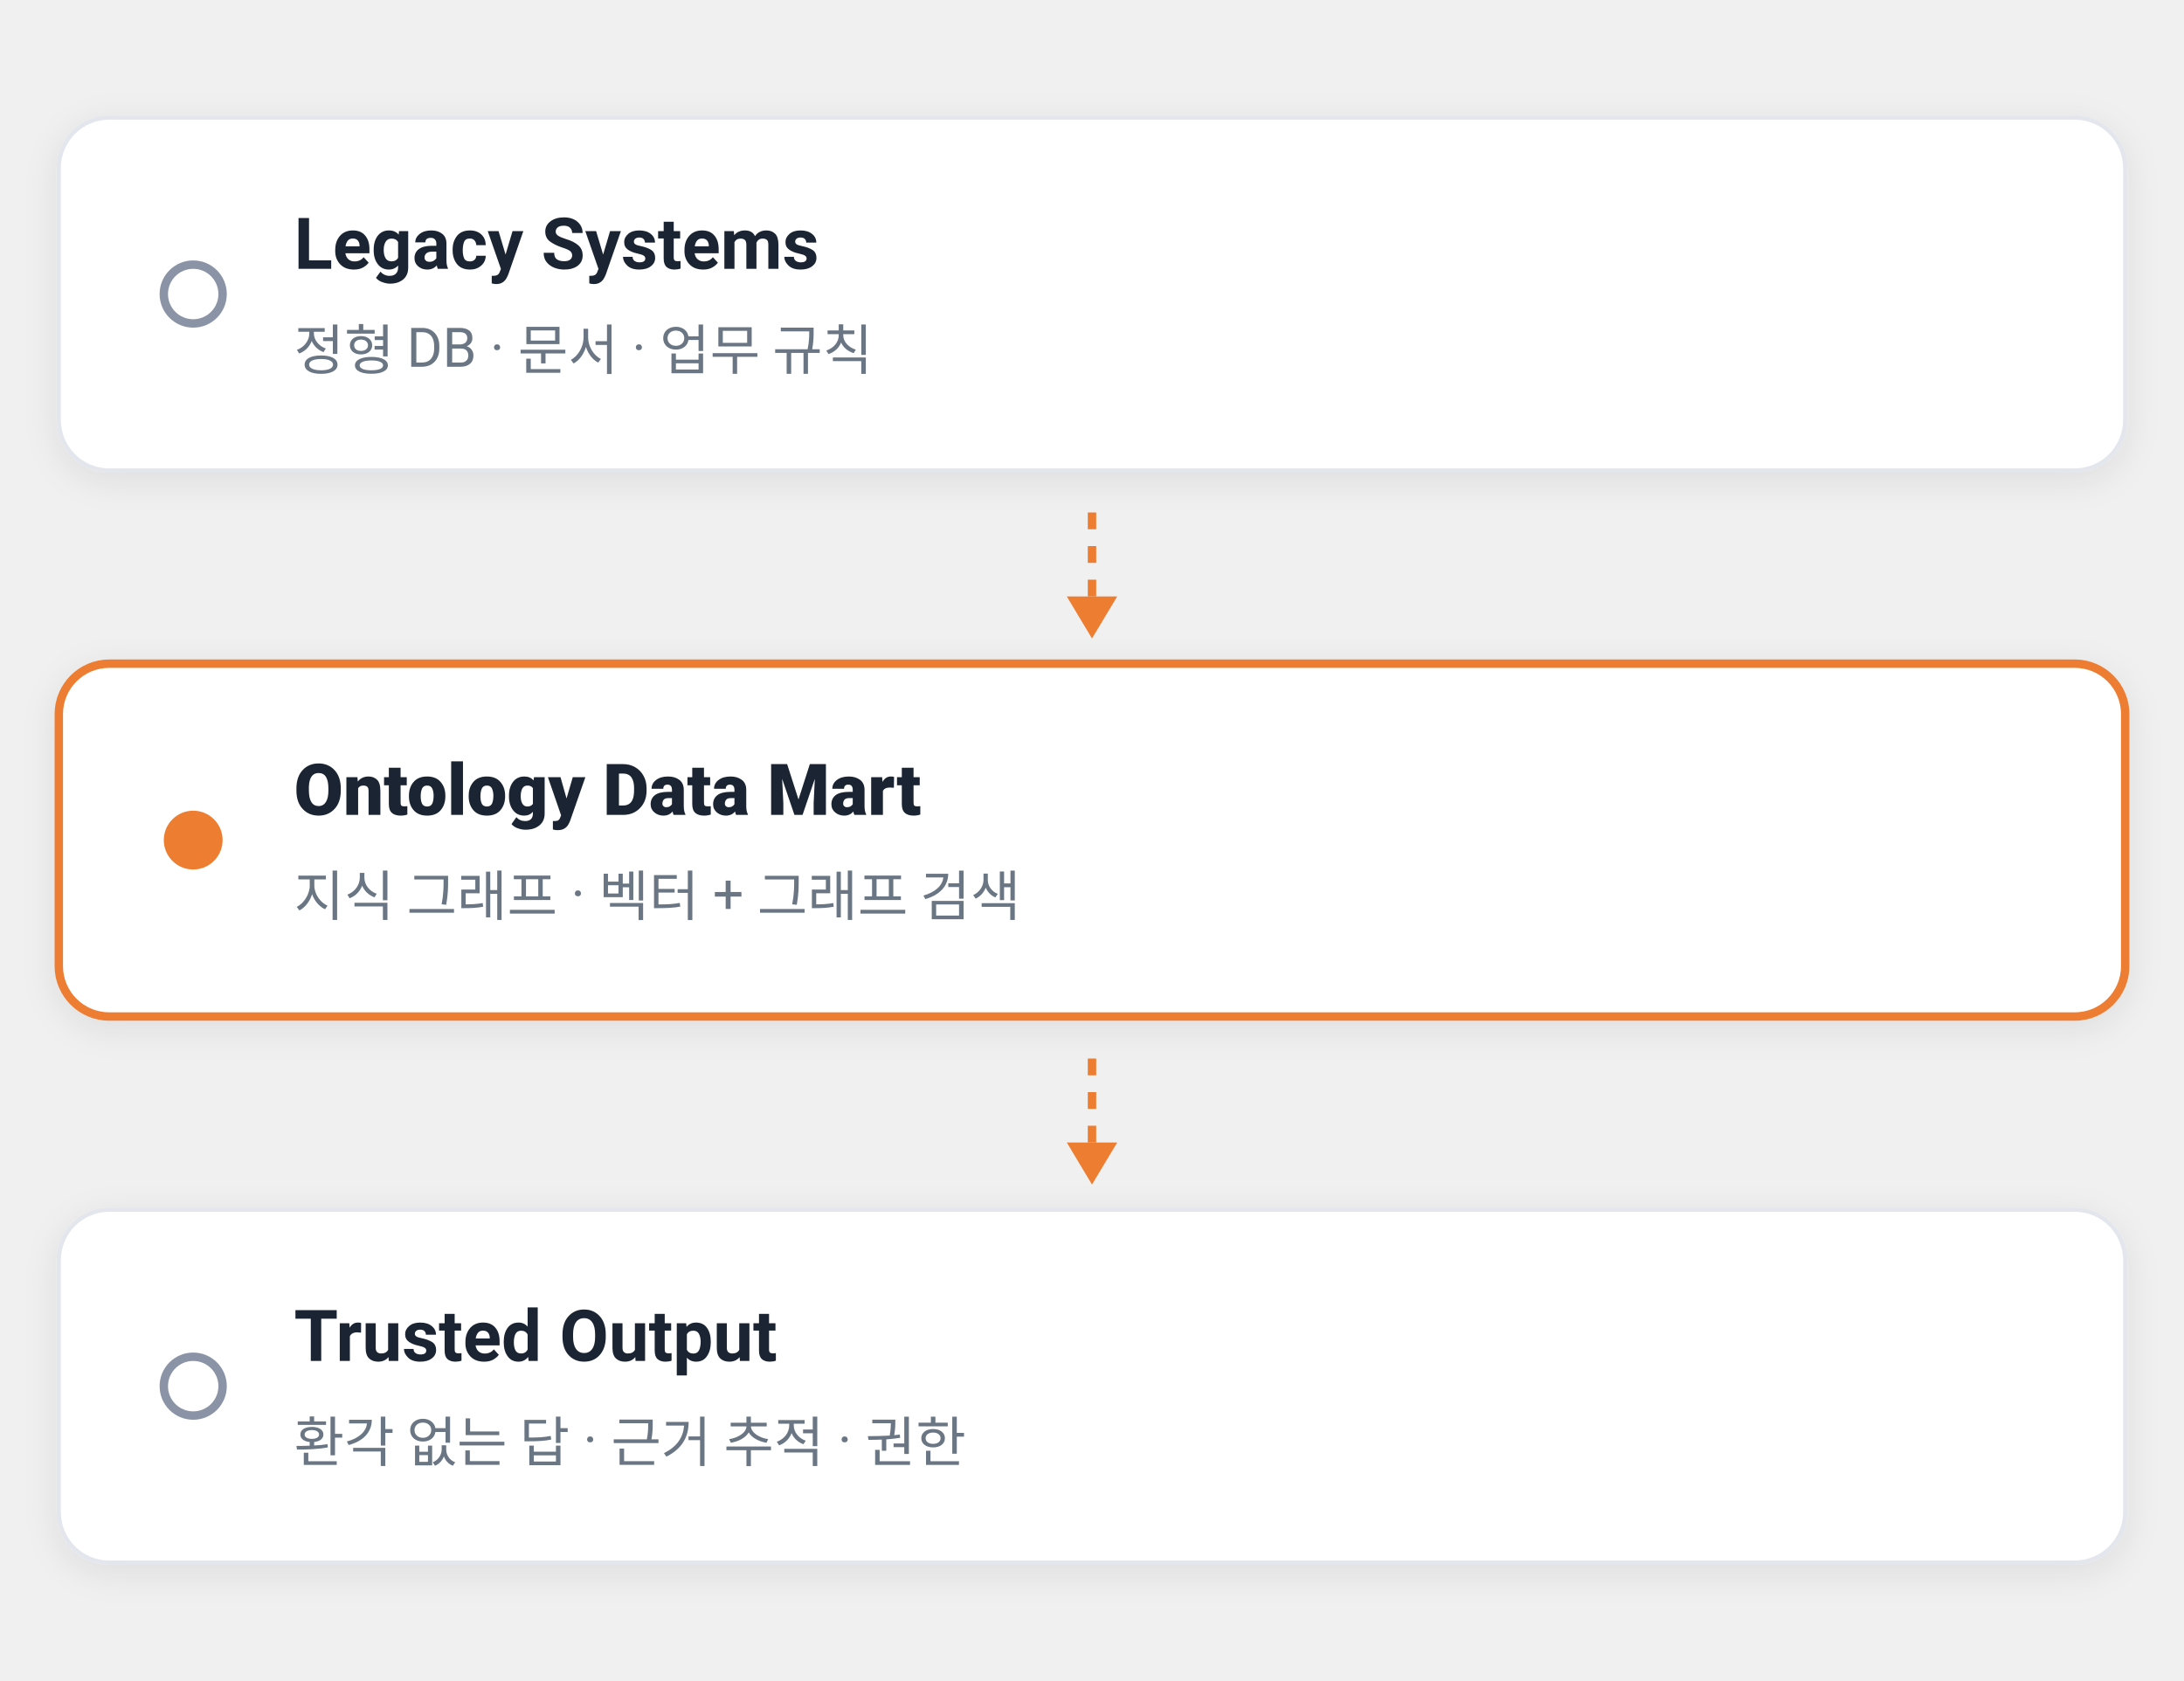
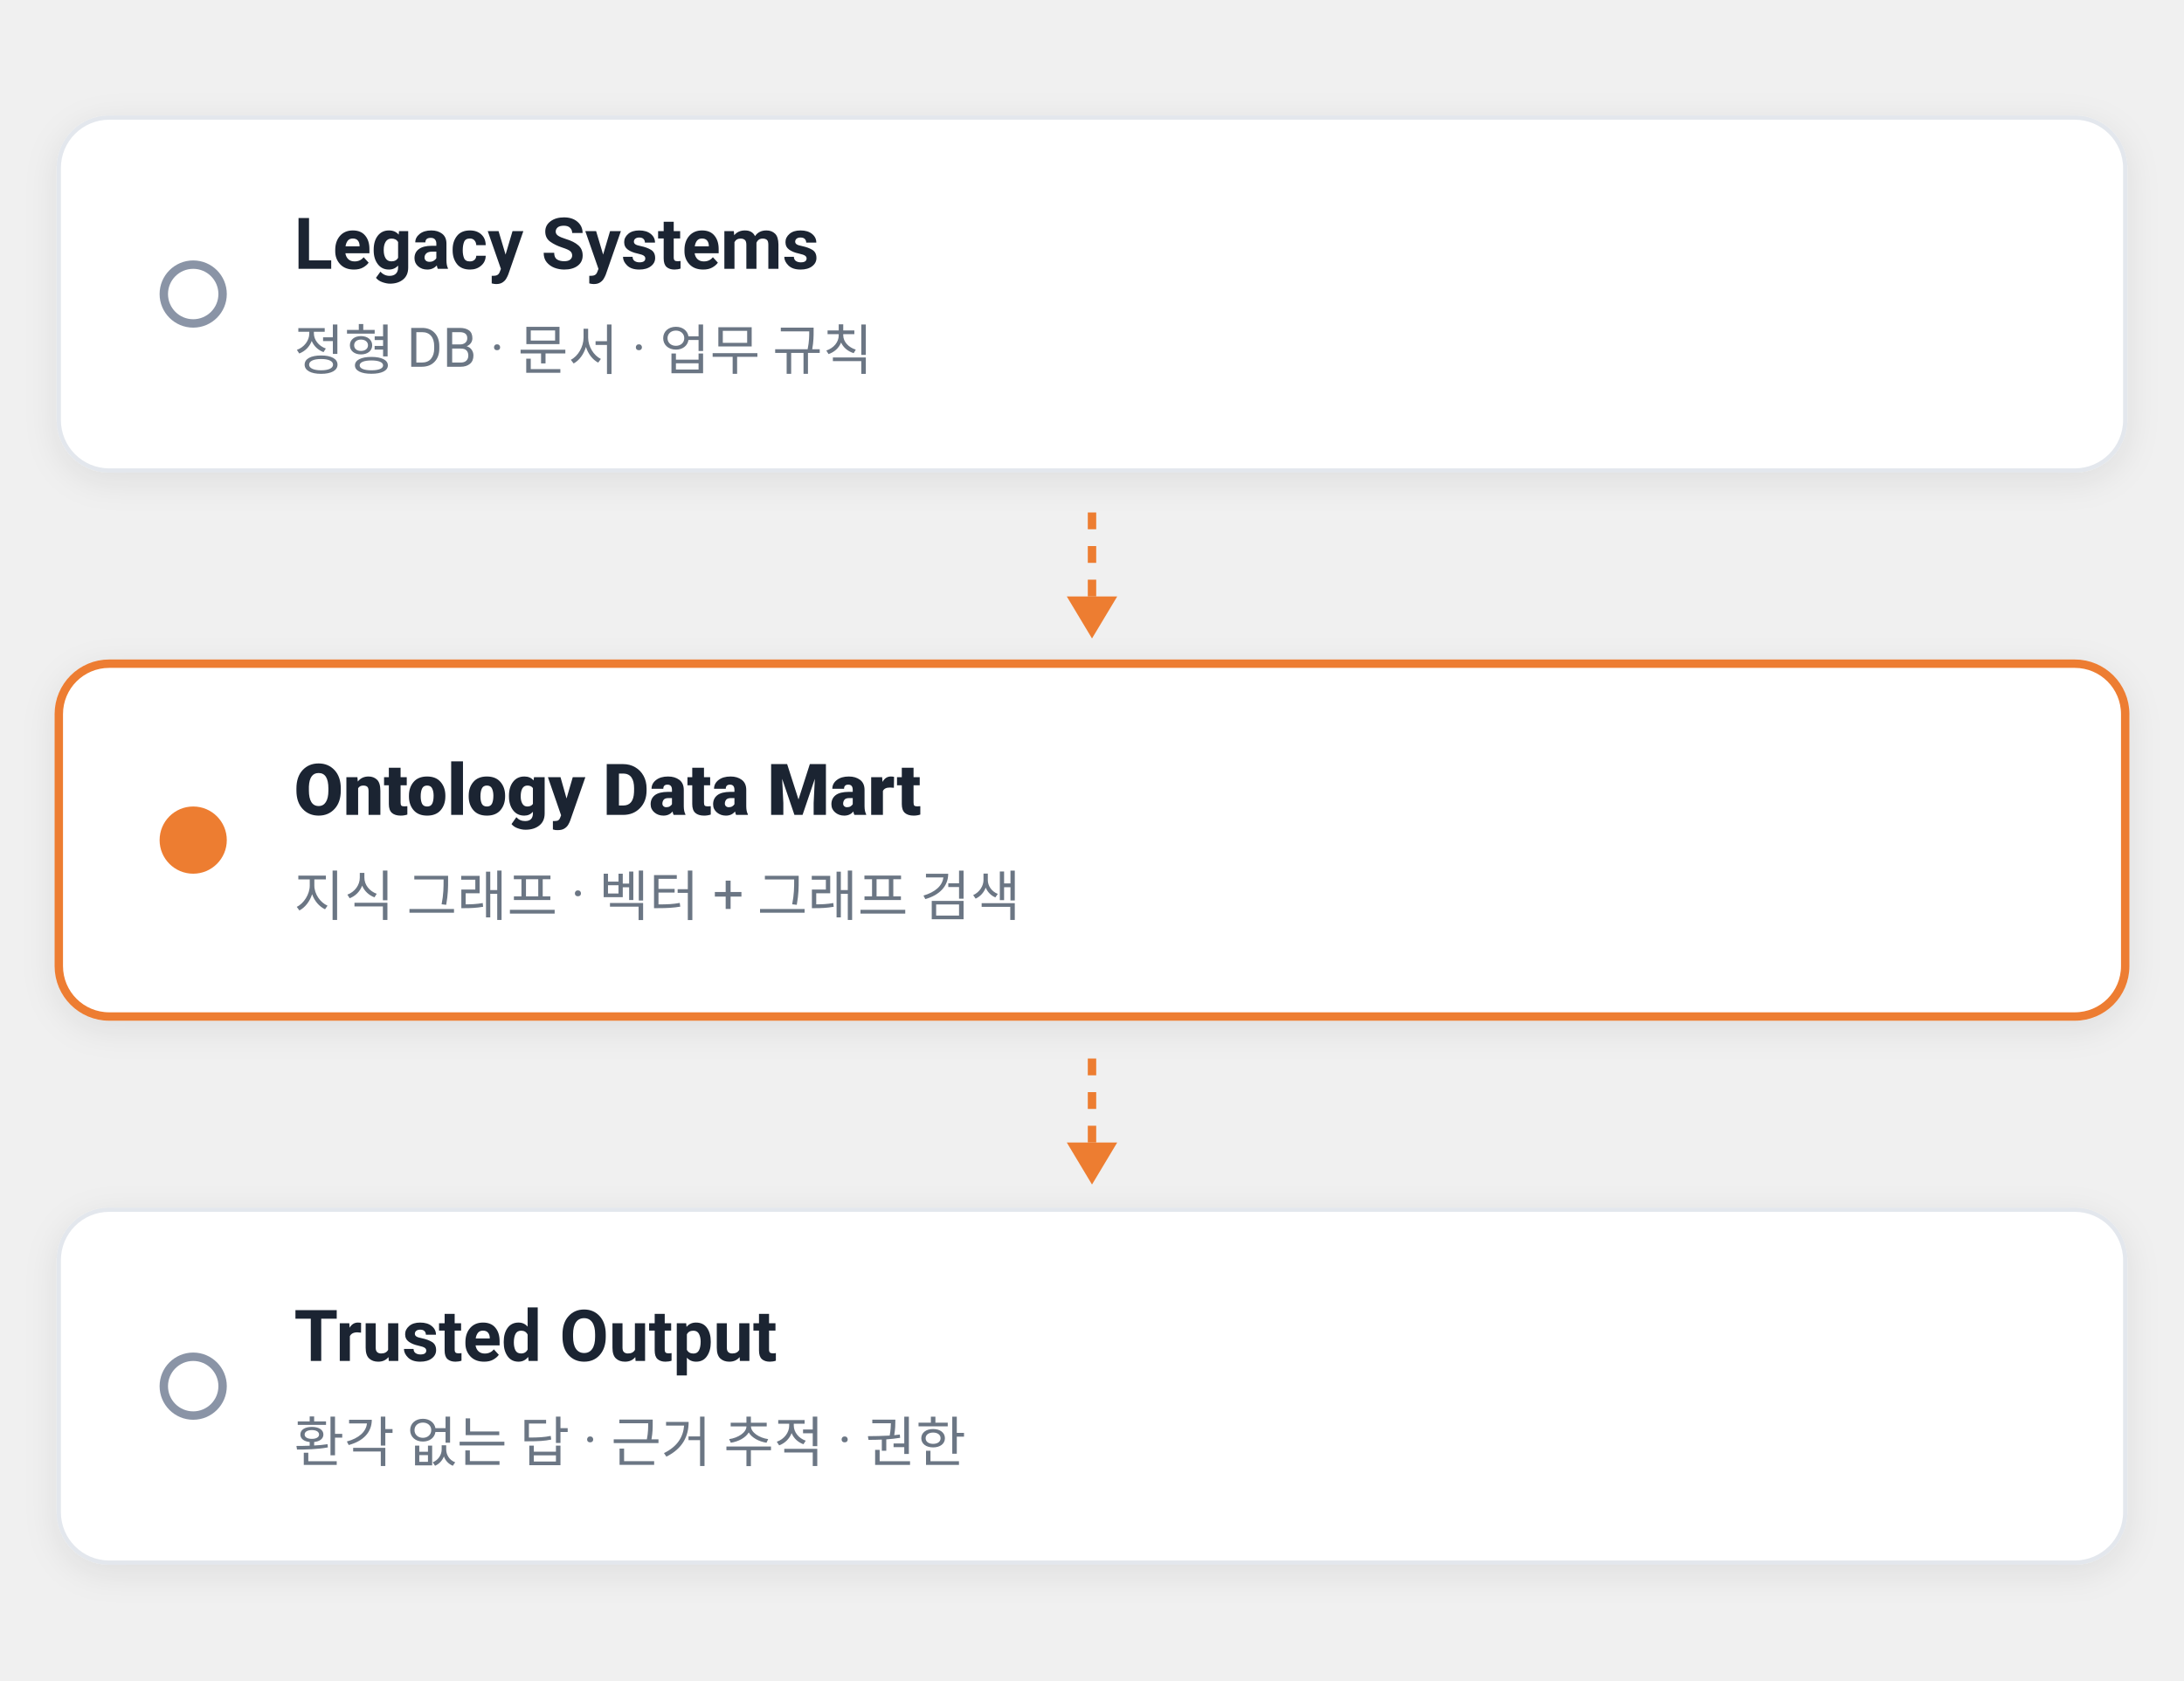
- <svg xmlns="http://www.w3.org/2000/svg" viewBox="0 0 520 400" width="520" height="400" role="img" aria-label="Lucyware.AI 3단계 흐름도" style="font-family: 'Pretendard Variable', Pretendard, system-ui, -apple-system, 'Segoe UI', Roboto, 'Helvetica Neue', 'Apple SD Gothic Neo', 'Malgun Gothic', sans-serif;">
+ <svg xmlns="http://www.w3.org/2000/svg" viewBox="0 0 520 400" width="520" height="400" class="alt__diagram dgm" data-flow-cycle="7000" role="img" aria-label="레거시 시스템(정형 DB · 문서 · 업무 규칙)이 온톨로지 데이터 마트를 지나 신뢰할 수 있는 답으로 이어지는 세 단계 흐름도" style="font-family: 'Pretendard Variable', Pretendard, system-ui, -apple-system, 'Segoe UI', Roboto, 'Helvetica Neue', 'Apple SD Gothic Neo', 'Malgun Gothic', sans-serif;">
  <defs>
    <filter id="flow-shadow" x="-10%" y="-30%" width="120%" height="180%">
      <feDropShadow dx="0" dy="2" stdDeviation="4" flood-color="#151C27" flood-opacity="0.08" />
    </filter>
  </defs>
-   <g filter="url(#flow-shadow)">
-     <rect x="14" y="28" width="492" height="84" rx="12" fill="#FFFFFF" stroke="#E3E7ED" stroke-width="1" />
+   <g class="dgm__step" data-step="1">
+     <g filter="url(#flow-shadow)">
+       <rect class="dgm__card" x="14" y="28" width="492" height="84" rx="12" fill="#FFFFFF" stroke="#E3E7ED" stroke-width="1" />
+     </g>
+     <circle class="dgm__dot" cx="46" cy="70" r="7" fill="none" stroke="#8A94A6" stroke-width="2" />
+     <text class="dgm__title" x="70" y="64" font-size="17" font-weight="700" fill="#1B2432">Legacy Systems</text>
+     <text class="dgm__desc" x="70" y="88" font-size="13" fill="#6B7684">정형 DB · 문서 · 업무 규칙</text>
  </g>
-   <circle cx="46" cy="70" r="7" fill="none" stroke="#8A94A6" stroke-width="2" />
-   <text x="70" y="64" font-size="17" font-weight="700" fill="#1B2432">Legacy Systems</text>
-   <text x="70" y="88" font-size="13" fill="#6B7684">정형 DB · 문서 · 업무 규칙</text>
-   <path d="M 260 122 V 144" stroke="#ED7D31" stroke-width="2" stroke-dasharray="4 4" />
-   <polygon points="260,152 254,142 266,142" fill="#ED7D31" />
-   <g filter="url(#flow-shadow)">
-     <rect x="14" y="158" width="492" height="84" rx="12" fill="#FFFFFF" stroke="#ED7D31" stroke-width="2" />
+   <g class="dgm__conn">
+     <path d="M 260 122 V 144" stroke="#ED7D31" stroke-width="2" stroke-dasharray="4 4" />
+     <polygon points="260,152 254,142 266,142" fill="#ED7D31" />
  </g>
-   <circle cx="46" cy="200" r="7" fill="#ED7D31" />
-   <text x="70" y="194" font-size="17" font-weight="800" fill="#1B2432">Ontology Data Mart</text>
-   <text x="70" y="218" font-size="13" fill="#6B7684">지식 그래프 · 벡터 + 그래프 검색</text>
-   <path d="M 260 252 V 274" stroke="#ED7D31" stroke-width="2" stroke-dasharray="4 4" />
-   <polygon points="260,282 254,272 266,272" fill="#ED7D31" />
-   <g filter="url(#flow-shadow)">
-     <rect x="14" y="288" width="492" height="84" rx="12" fill="#FFFFFF" stroke="#E3E7ED" stroke-width="1" />
+   <g class="dgm__step is-active" data-step="2">
+     <g filter="url(#flow-shadow)">
+       <rect class="dgm__card" x="14" y="158" width="492" height="84" rx="12" fill="#FFFFFF" stroke="#ED7D31" stroke-width="2" />
+     </g>
+     <circle class="dgm__dot" cx="46" cy="200" r="7" fill="#ED7D31" stroke="#ED7D31" stroke-width="2" />
+     <text class="dgm__title" x="70" y="194" font-size="17" font-weight="800" fill="#1B2432">Ontology Data Mart</text>
+     <text class="dgm__desc" x="70" y="218" font-size="13" fill="#6B7684">지식 그래프 · 벡터 + 그래프 검색</text>
  </g>
-   <circle cx="46" cy="330" r="7" fill="none" stroke="#8A94A6" stroke-width="2" />
-   <text x="70" y="324" font-size="17" font-weight="700" fill="#1B2432">Trusted Output</text>
-   <text x="70" y="348" font-size="13" fill="#6B7684">환각 없는 답 · 근거 추적 · 권한</text>
+   <g class="dgm__conn">
+     <path d="M 260 252 V 274" stroke="#ED7D31" stroke-width="2" stroke-dasharray="4 4" />
+     <polygon points="260,282 254,272 266,272" fill="#ED7D31" />
+   </g>
+   <g class="dgm__step" data-step="3">
+     <g filter="url(#flow-shadow)">
+       <rect class="dgm__card" x="14" y="288" width="492" height="84" rx="12" fill="#FFFFFF" stroke="#E3E7ED" stroke-width="1" />
+     </g>
+     <circle class="dgm__dot" cx="46" cy="330" r="7" fill="none" stroke="#8A94A6" stroke-width="2" />
+     <text class="dgm__title" x="70" y="324" font-size="17" font-weight="700" fill="#1B2432">Trusted Output</text>
+     <text class="dgm__desc" x="70" y="348" font-size="13" fill="#6B7684">환각 없는 답 · 근거 추적 · 권한</text>
+   </g>
</svg>
